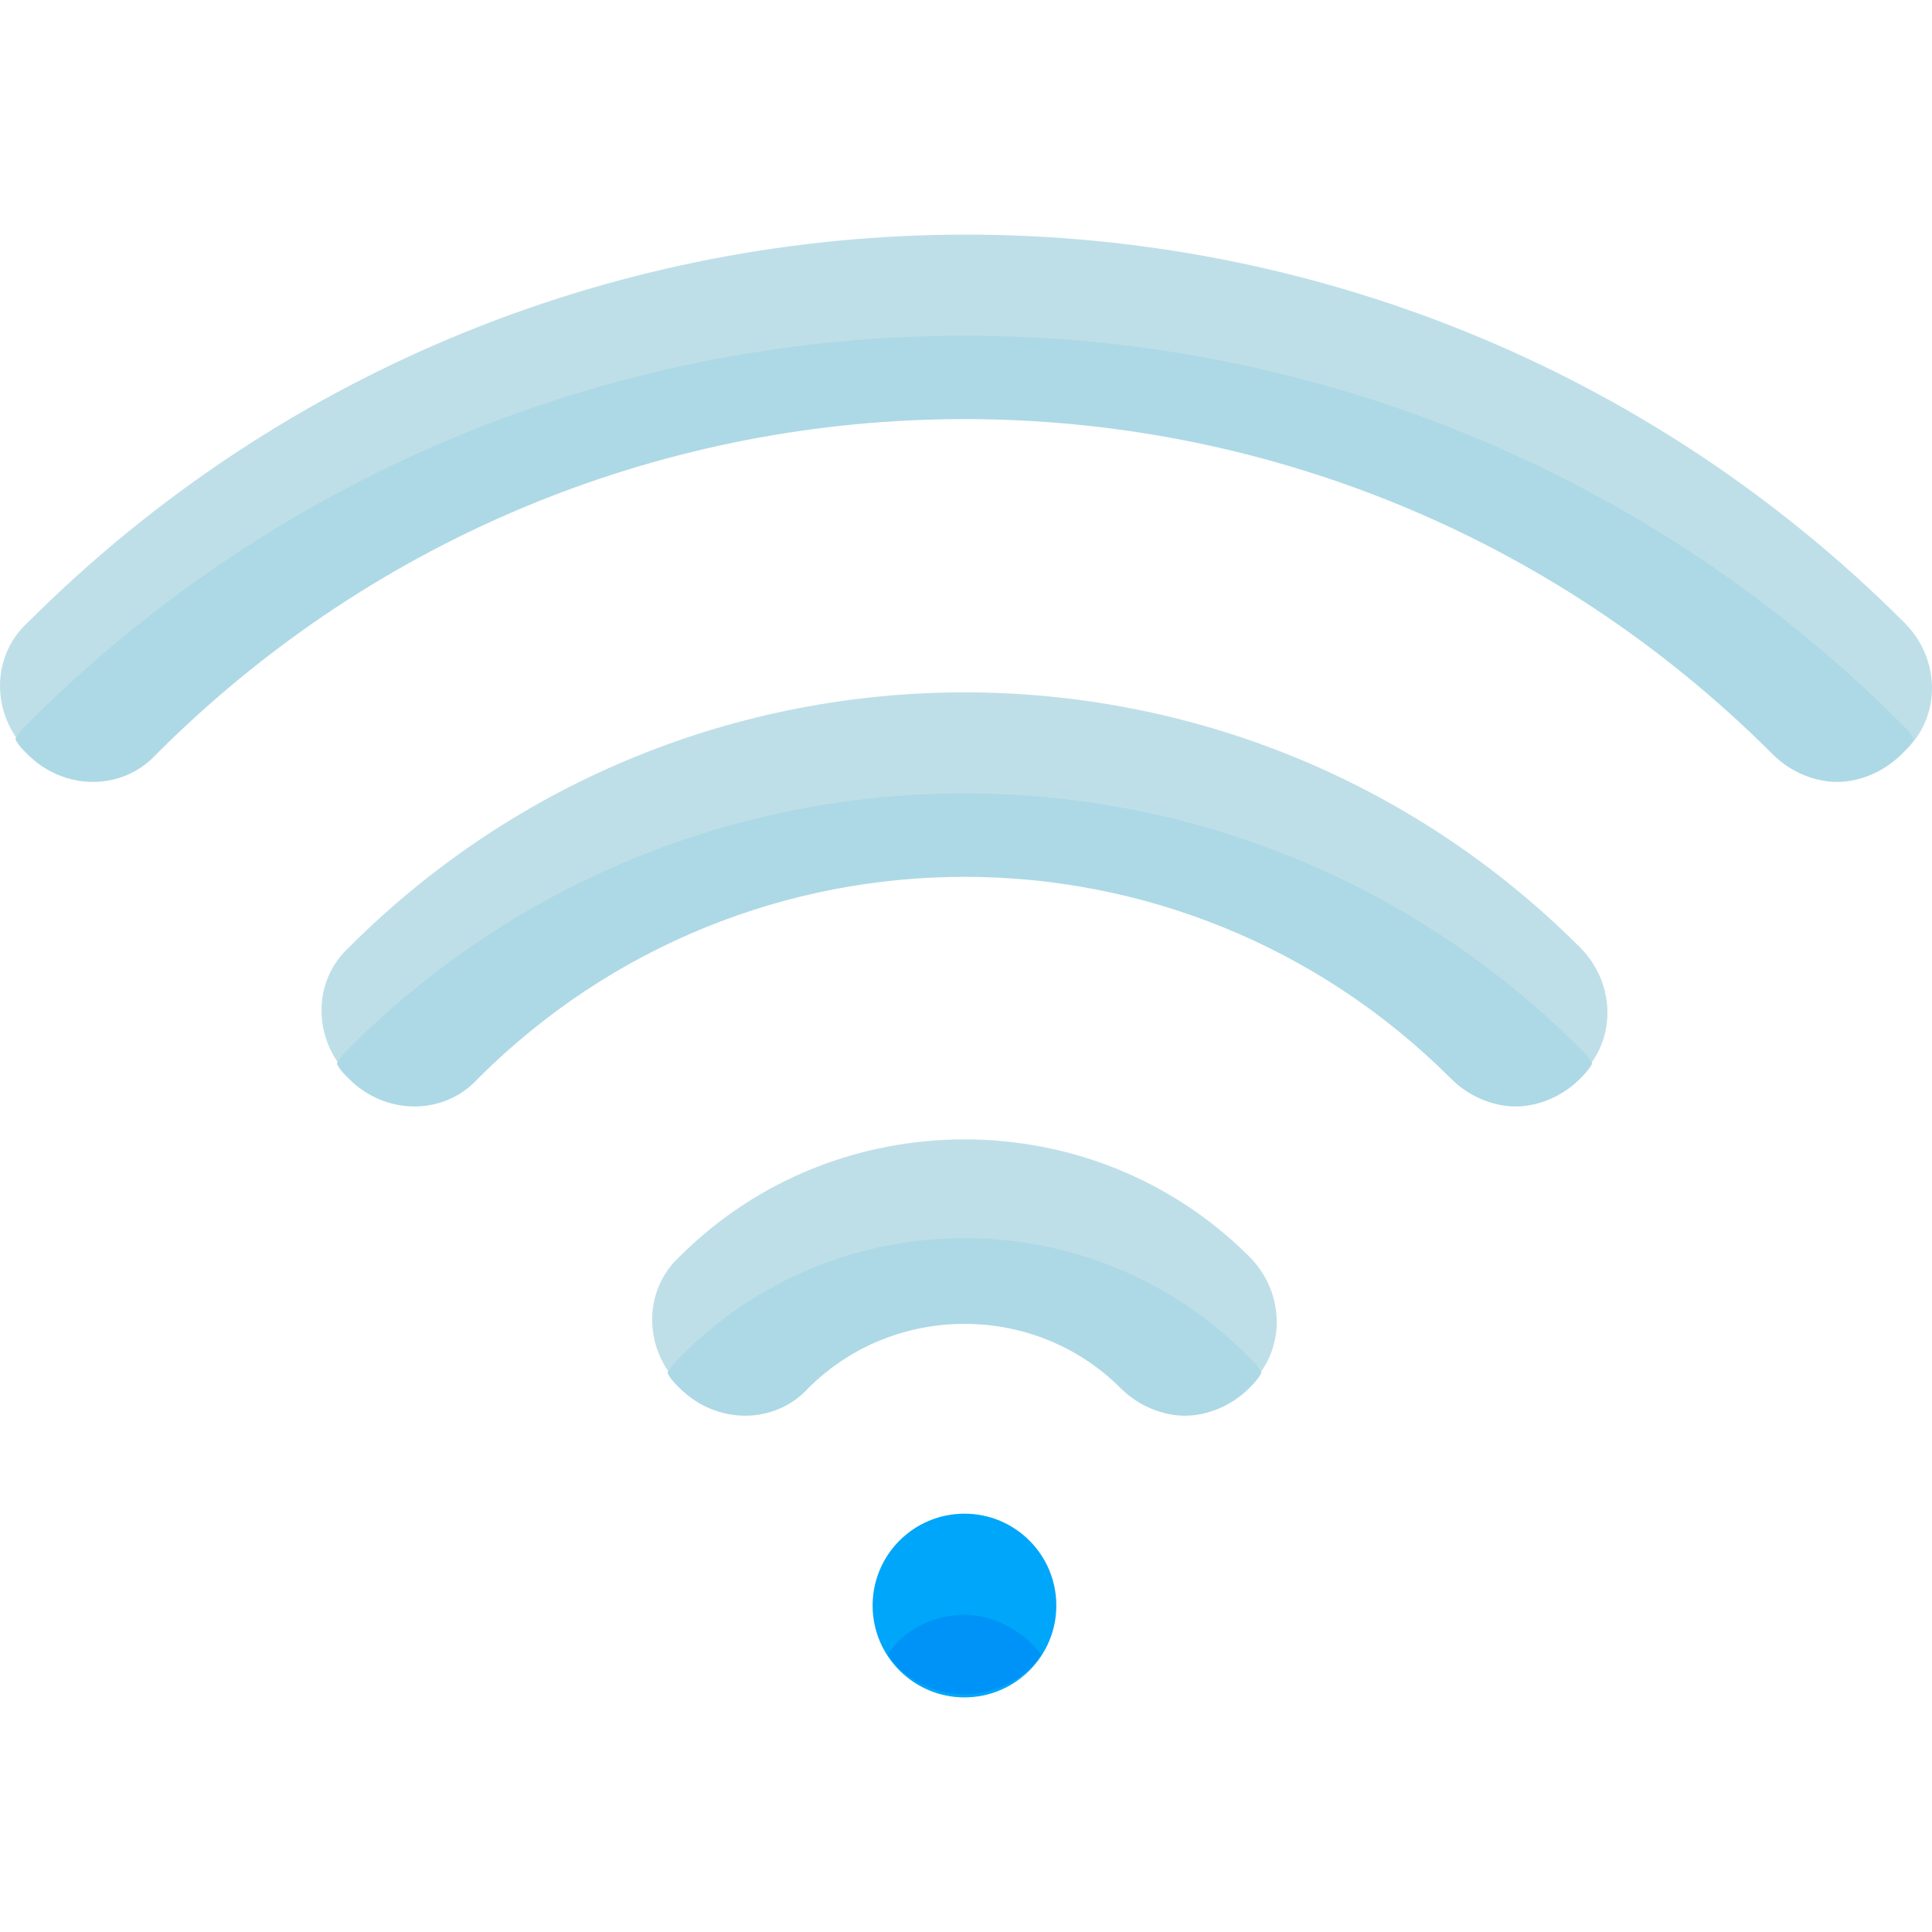
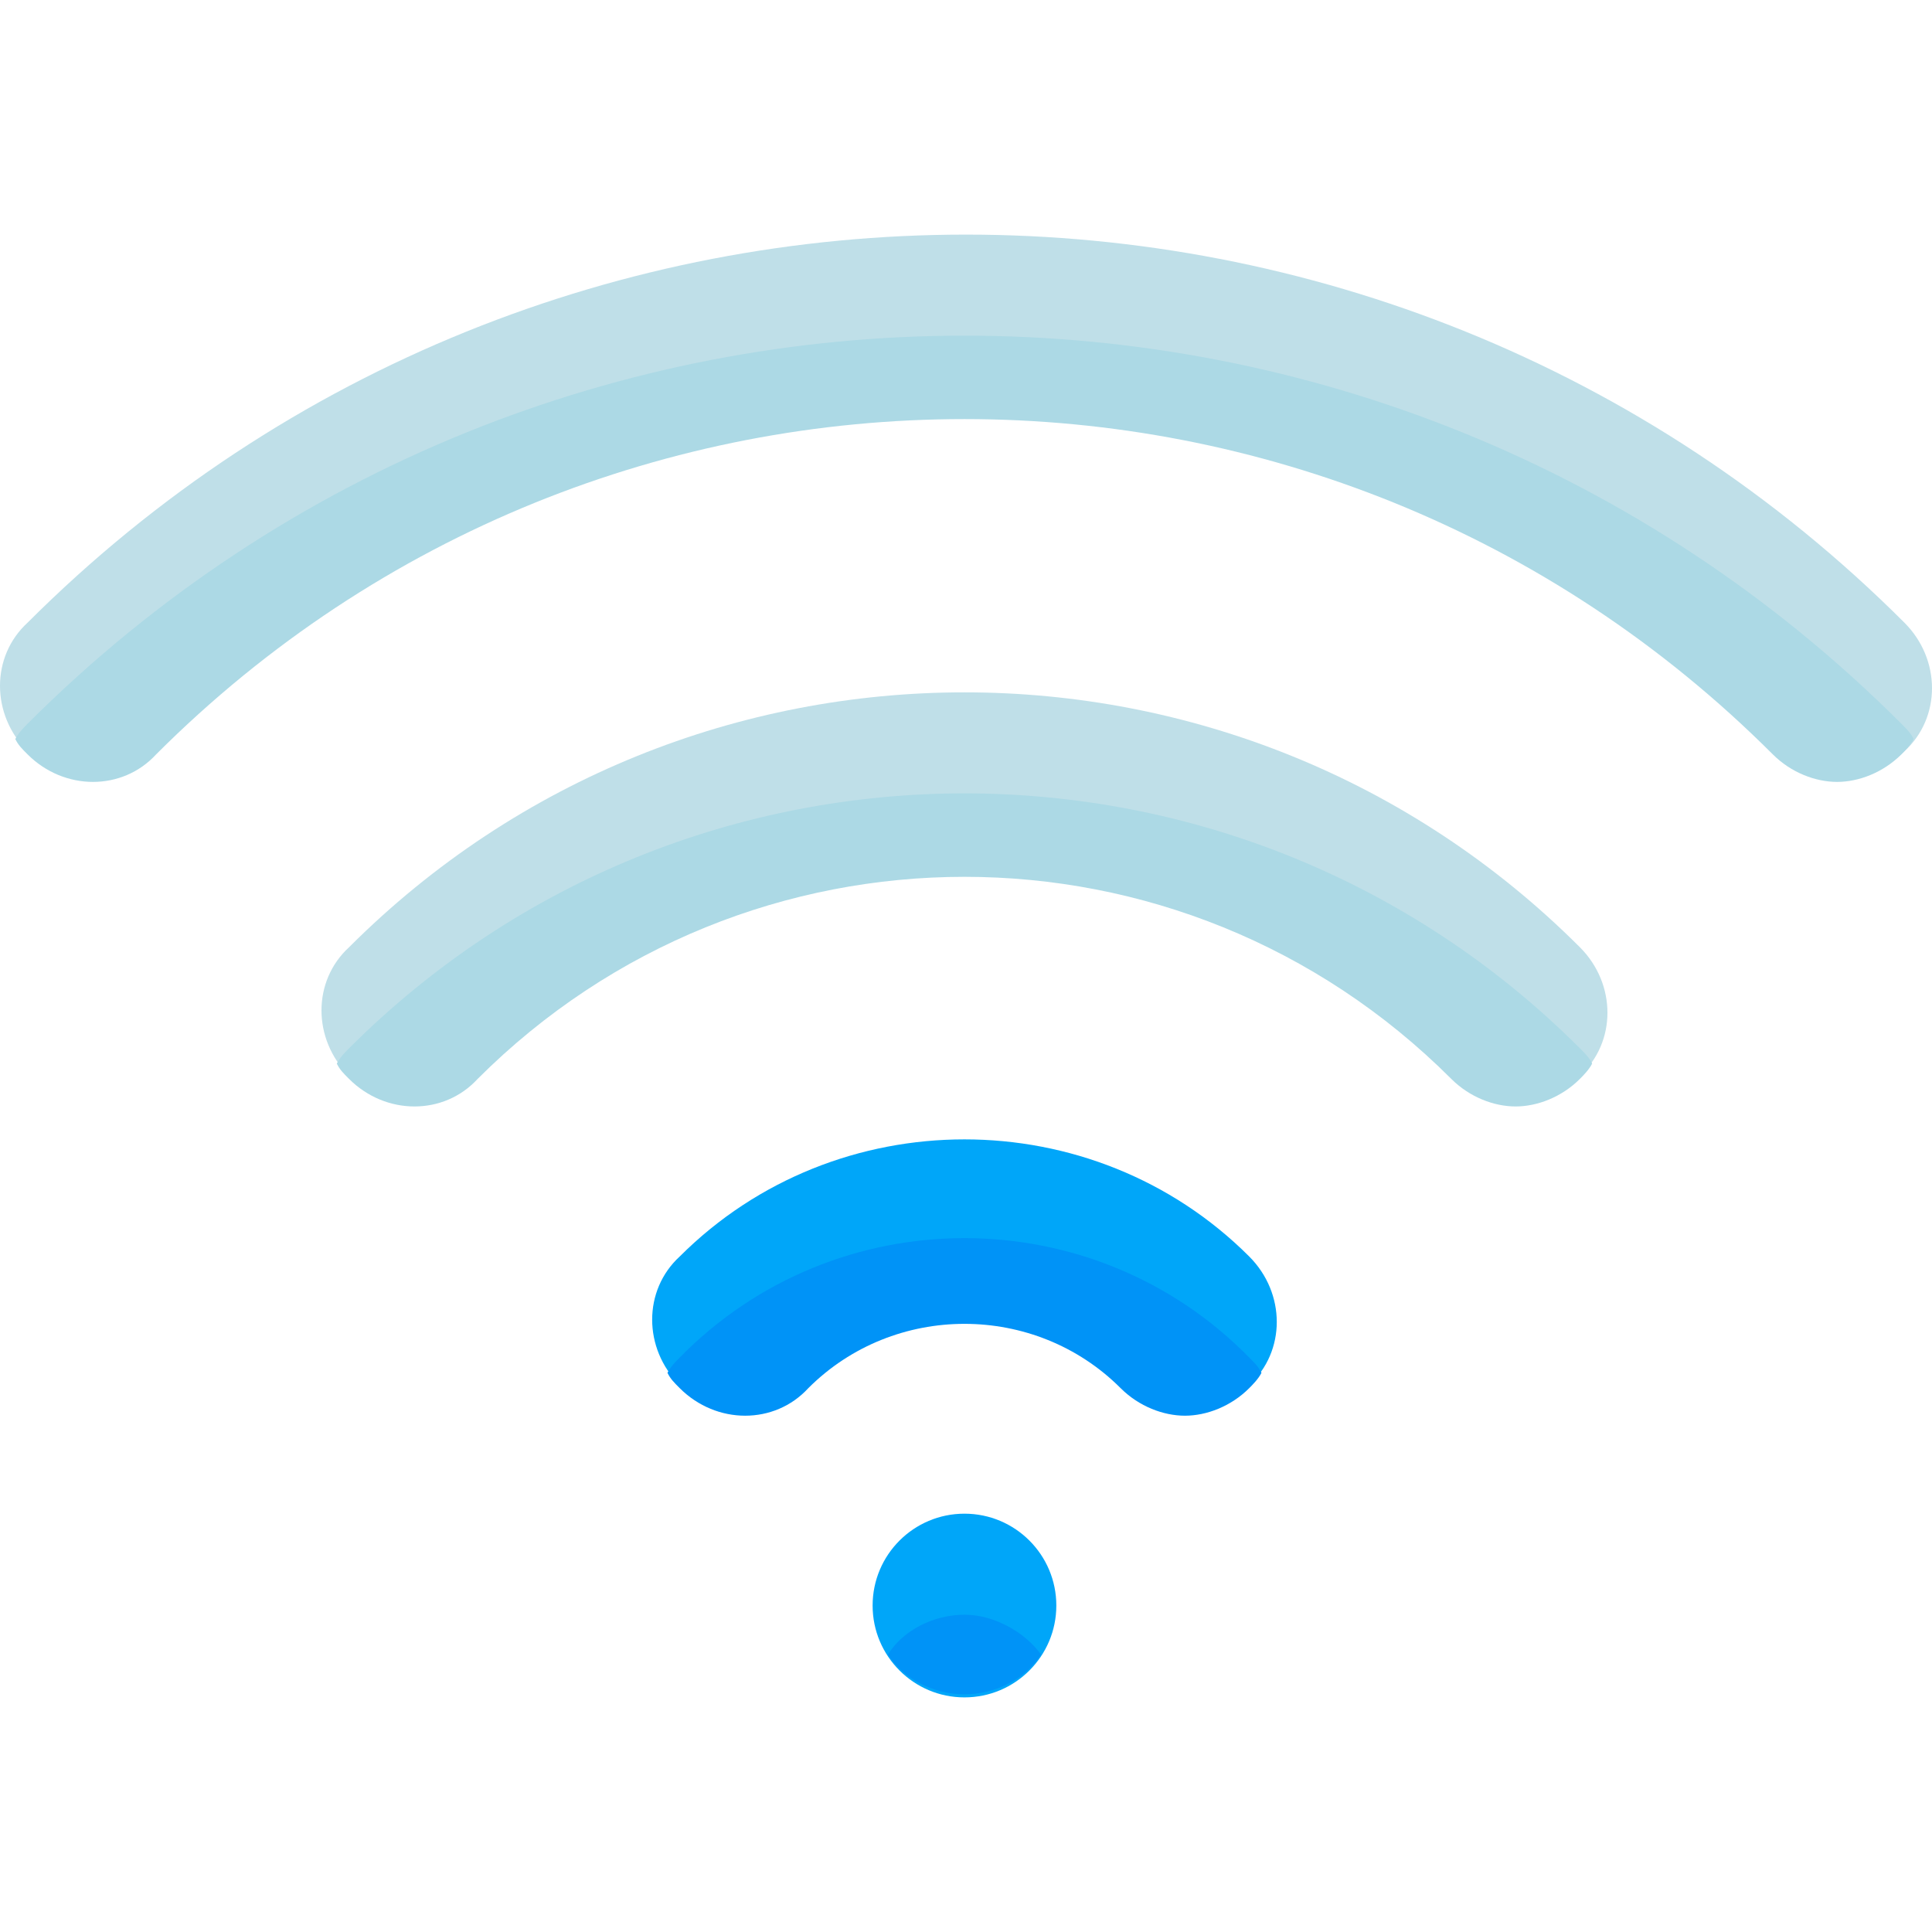
<svg xmlns="http://www.w3.org/2000/svg" height="800px" width="800px" version="1.1" id="Layer_1" viewBox="0 0 504.8 504.8" xml:space="preserve">
  <g>
    <path style="fill:#BFDFE8;" d="M480,203.5c-6.4,0-12-2.4-16.8-7.2c-116.8-116-305.6-116-422.4,0c-9.6,9.6-24.8,9.6-33.6,0   c-9.6-9.6-9.6-24.8,0-33.6c135.2-135.2,355.2-135.2,490.4,0c9.6,9.6,9.6,24.8,0,33.6C492.8,201.1,486.4,203.5,480,203.5z" />
    <path style="fill:#BFDFE8;" d="M396,288.3c-6.4,0-12-2.4-16.8-7.2c-70.4-70.4-184-70.4-254.4,0c-9.6,9.6-24.8,9.6-33.6,0   c-9.6-9.6-9.6-24.8,0-33.6c88.8-88.8,232.8-88.8,321.6,0c9.6,9.6,9.6,24.8,0,33.6C408,285.9,402.4,288.3,396,288.3z" />
-     <path style="fill:#BFDFE8;" d="M309.6,369.1c-6.4,0-12-2.4-16.8-7.2c-22.4-22.4-59.2-22.4-81.6,0c-9.6,9.6-24.8,9.6-33.6,0   c-9.6-9.6-9.6-24.8,0-33.6c40.8-40.8,108-40.8,148.8,0c9.6,9.6,9.6,24.8,0,33.6C321.6,366.7,316,369.1,309.6,369.1z" />
  </g>
-   <circle style="fill:#00A6F9;" cx="252" cy="419.5" r="24" />
+   <g>
+     <path style="fill:#00A6F9;" d="M309.6,369.1c-6.4,0-12-2.4-16.8-7.2c-22.4-22.4-59.2-22.4-81.6,0c-9.6,9.6-24.8,9.6-33.6,0   c-9.6-9.6-9.6-24.8,0-33.6c40.8-40.8,108-40.8,148.8,0c9.6,9.6,9.6,24.8,0,33.6C321.6,366.7,316,369.1,309.6,369.1z" />
+     <circle style="fill:#00A6F9;" cx="252" cy="419.5" r="24" />
+   </g>
  <g>
    <path style="fill:#ACD9E5;" d="M7.2,189.1c-0.8,0.8-2.4,2.4-3.2,4c0.8,1.6,1.6,2.4,3.2,4c9.6,9.6,24.8,9.6,33.6,0   c116.8-116.8,305.6-116.8,422.4,0c4.8,4.8,11.2,7.2,16.8,7.2s12-2.4,16.8-7.2c0.8-0.8,2.4-2.4,3.2-4c-0.8-1.6-1.6-2.4-3.2-4   C361.6,53.9,142.4,53.9,7.2,189.1z" />
    <path style="fill:#ACD9E5;" d="M91.2,273.9c-0.8,0.8-2.4,2.4-3.2,4c0.8,1.6,1.6,2.4,3.2,4c9.6,9.6,24.8,9.6,33.6,0   c70.4-70.4,184-70.4,254.4,0c4.8,4.8,11.2,7.2,16.8,7.2s12-2.4,16.8-7.2c0.8-0.8,2.4-2.4,3.2-4c-0.8-1.6-1.6-2.4-3.2-4   C324,185.1,180,185.1,91.2,273.9z" />
-     <path style="fill:#ACD9E5;" d="M177.6,354.7c-0.8,0.8-2.4,2.4-3.2,4c0.8,1.6,1.6,2.4,3.2,4c9.6,9.6,24.8,9.6,33.6,0   c22.4-22.4,59.2-22.4,81.6,0c4.8,4.8,11.2,7.2,16.8,7.2s12-2.4,16.8-7.2c0.8-0.8,2.4-2.4,3.2-4c-0.8-1.6-1.6-2.4-3.2-4   C285.6,313.1,218.4,313.1,177.6,354.7z" />
  </g>
-   <path style="fill:#0093F7;" d="M252,421.9c-8,0-16,4-20,10.4c4,6.4,12,10.4,20,10.4s16-4,20-10.4C268,426.7,260,421.9,252,421.9z" />
+   <g>
+     <path style="fill:#0093F7;" d="M177.6,354.7c-0.8,0.8-2.4,2.4-3.2,4c0.8,1.6,1.6,2.4,3.2,4c9.6,9.6,24.8,9.6,33.6,0   c22.4-22.4,59.2-22.4,81.6,0c4.8,4.8,11.2,7.2,16.8,7.2s12-2.4,16.8-7.2c0.8-0.8,2.4-2.4,3.2-4c-0.8-1.6-1.6-2.4-3.2-4   C285.6,313.1,218.4,313.1,177.6,354.7z" />
+     <path style="fill:#0093F7;" d="M252,421.9c-8,0-16,4-20,10.4c4,6.4,12,10.4,20,10.4s16-4,20-10.4C268,426.7,260,421.9,252,421.9z" />
+   </g>
</svg>
